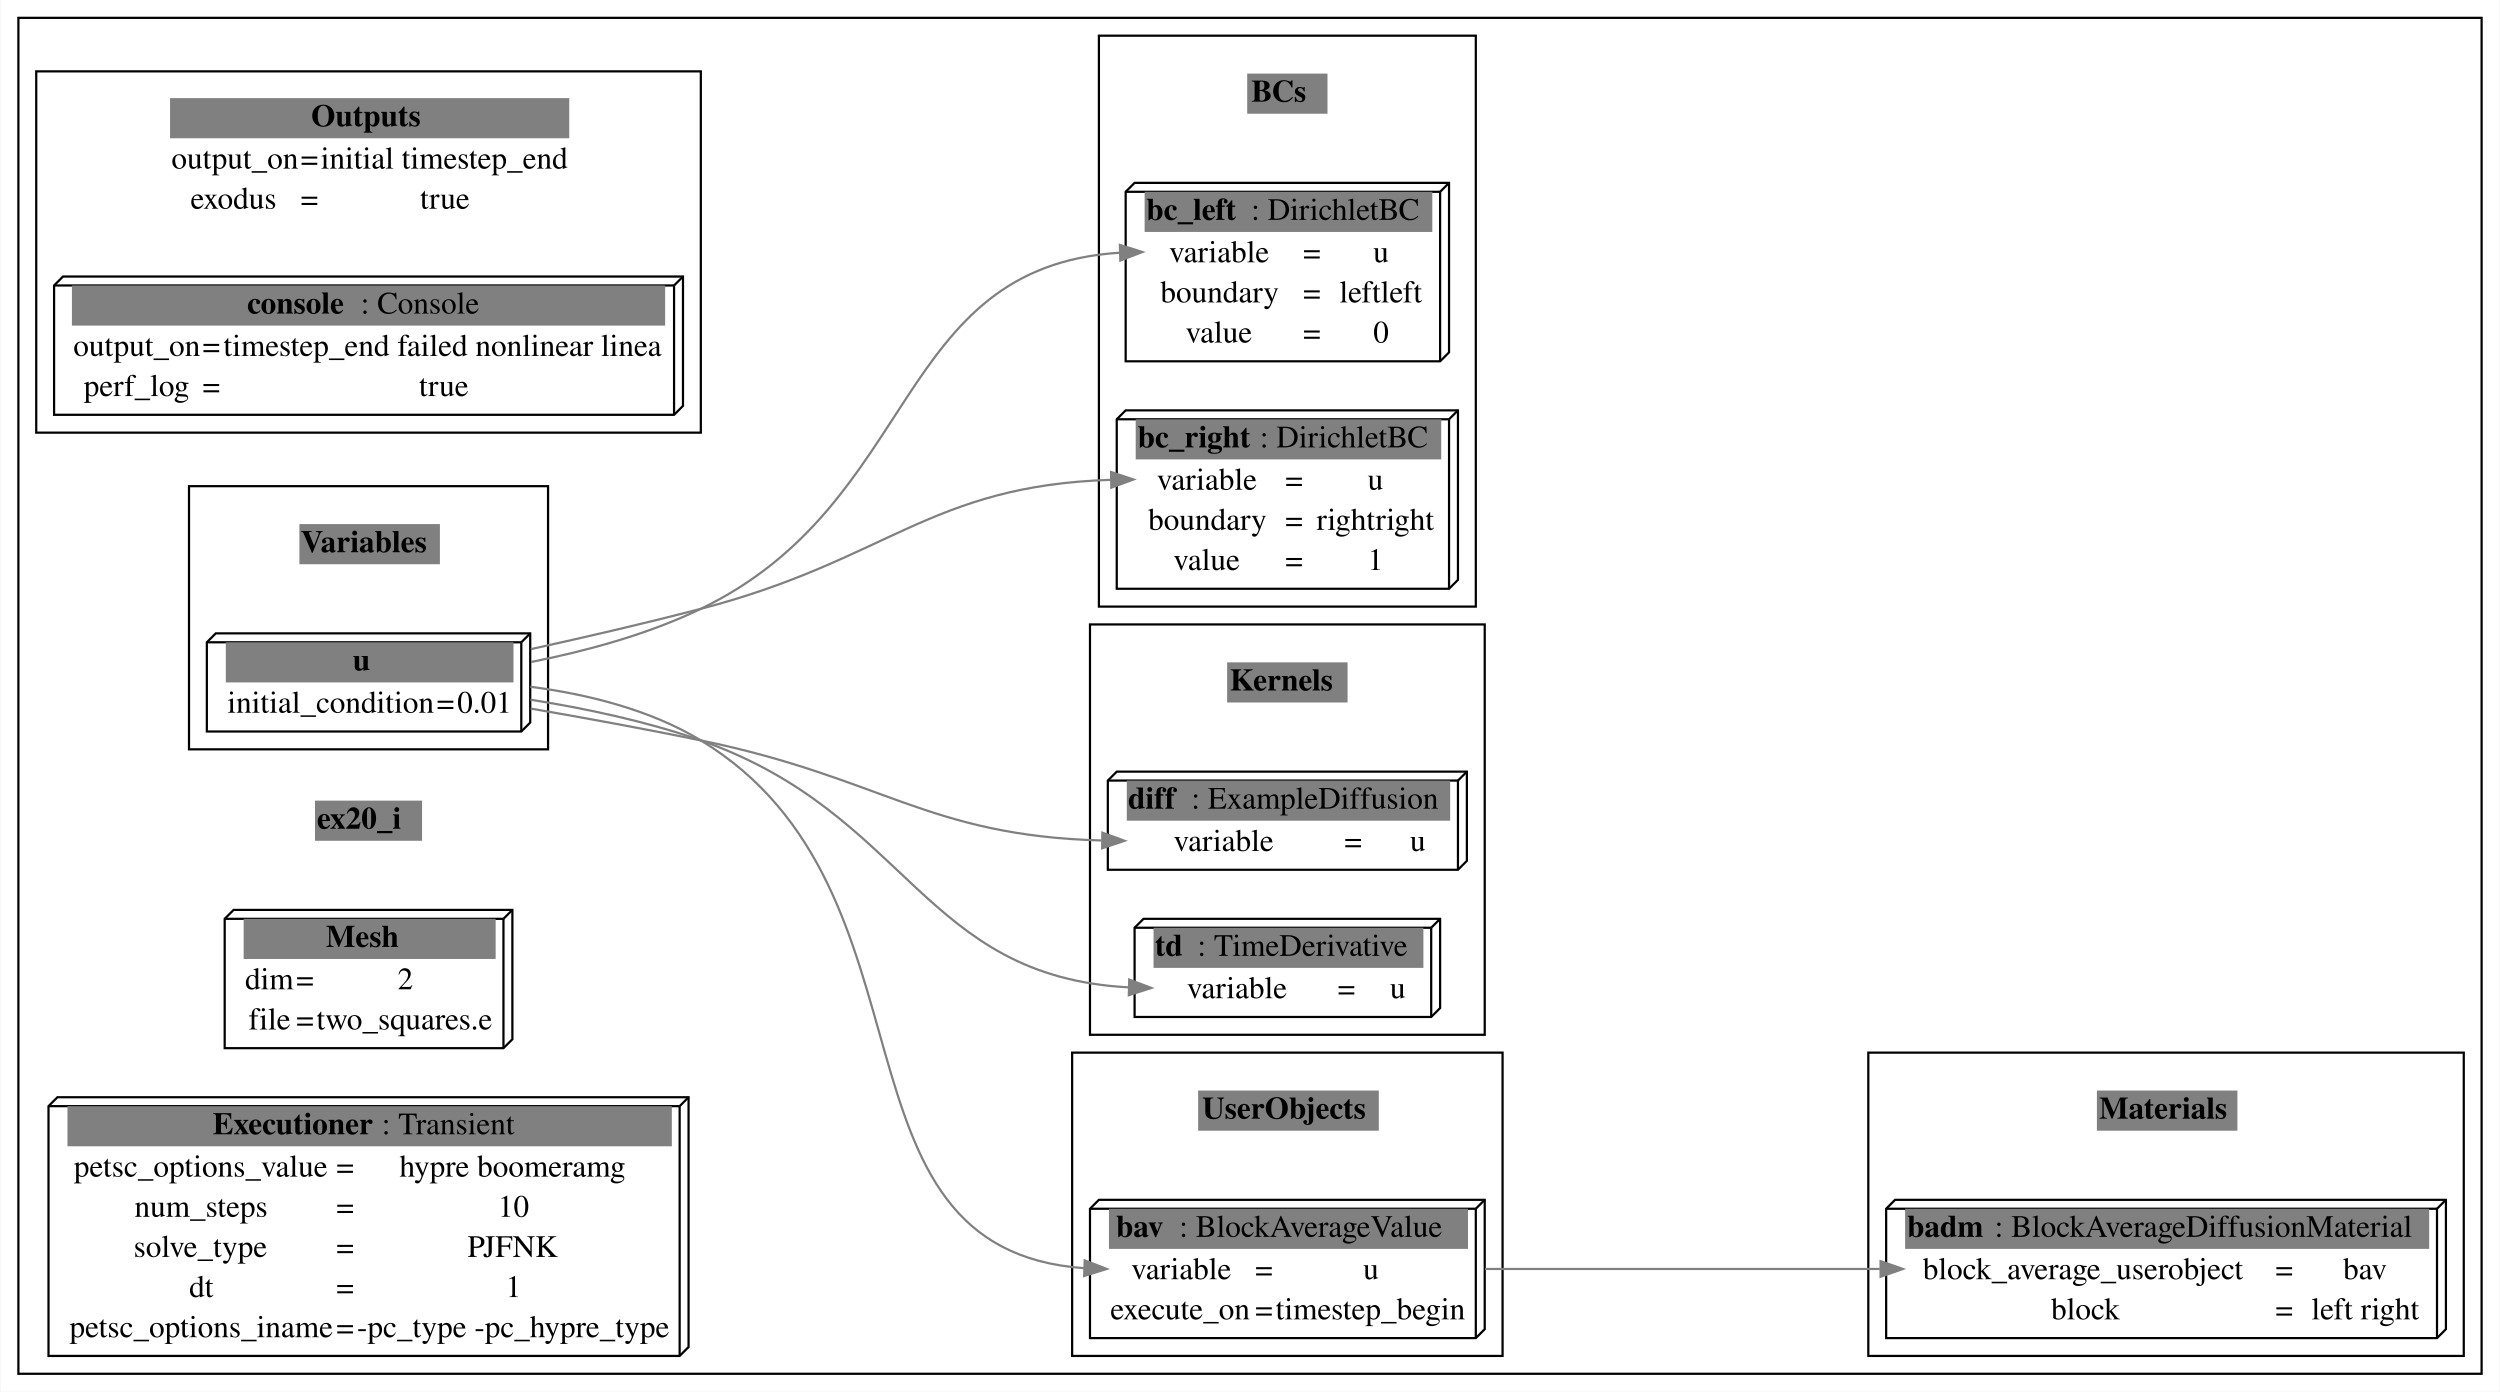
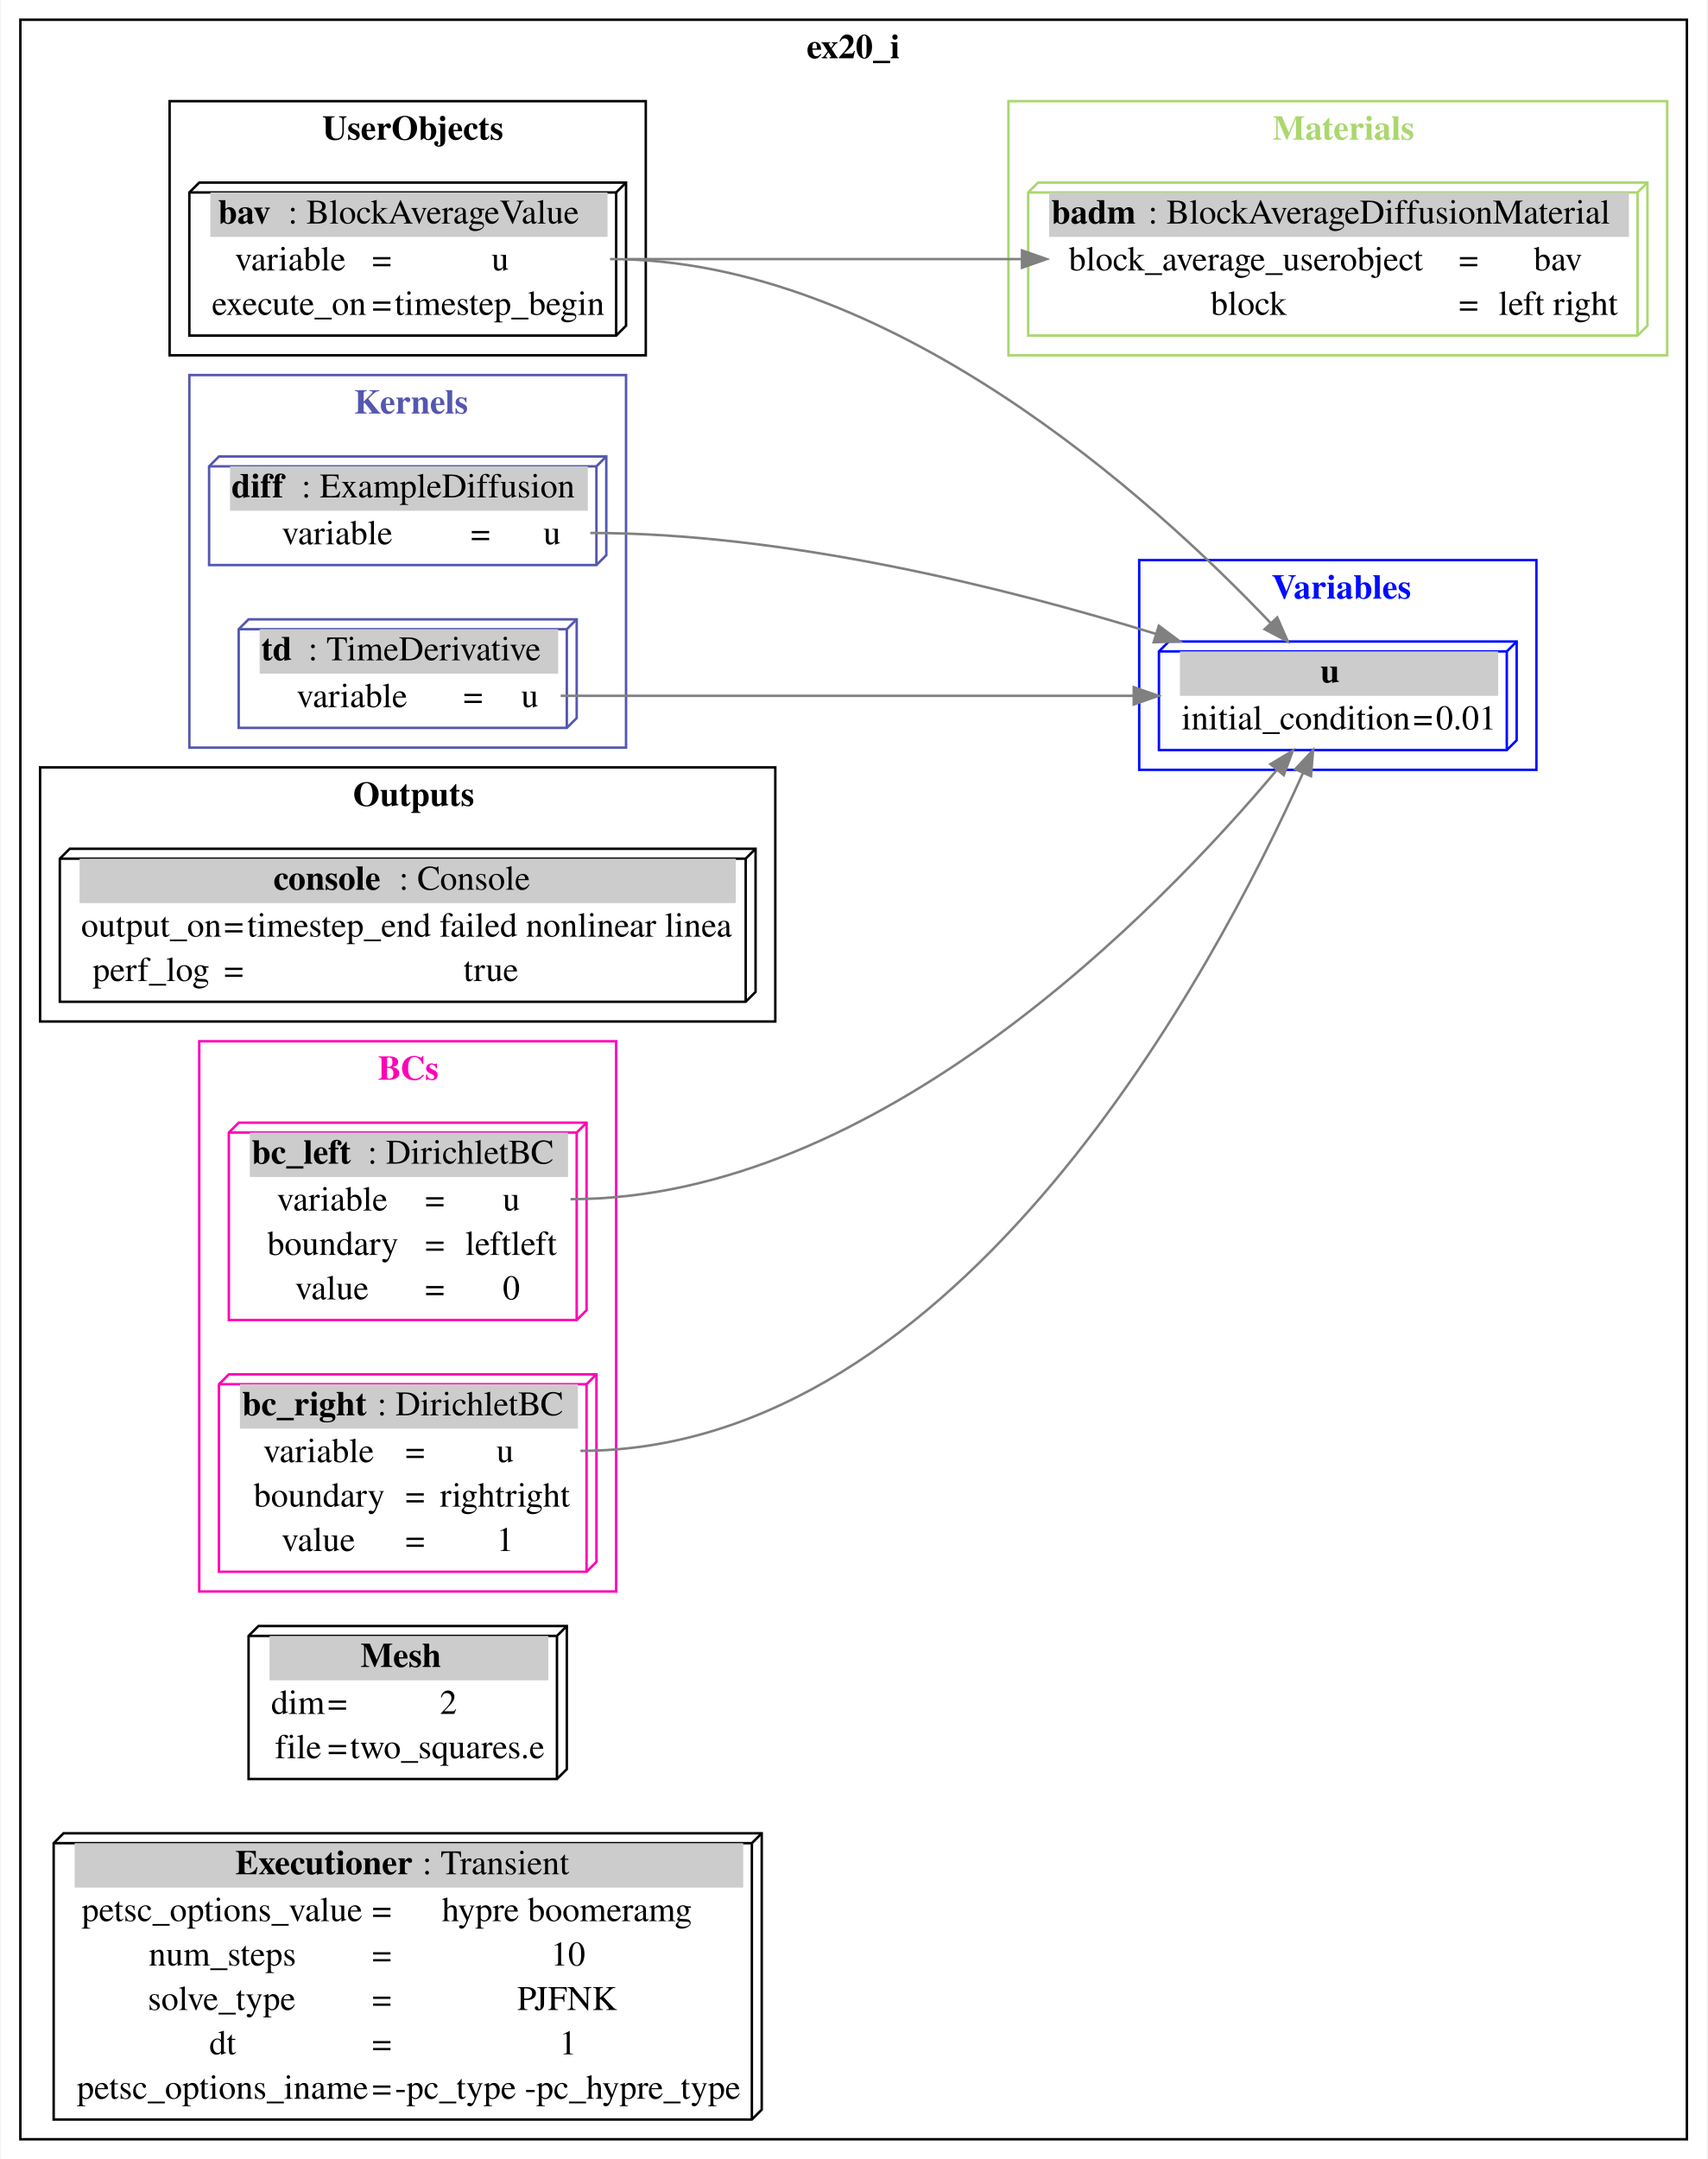
- <svg xmlns="http://www.w3.org/2000/svg" width="1121pt" height="624pt" viewBox="0.00 0.00 1120.50 624.00">
-   <g id="graph0" class="graph" transform="scale(1 1) rotate(0) translate(0 624)">
-     <polygon fill="white" stroke="none" points="0,-0 0,-624 1120.5,-624 1120.5,-0 0,-0" />
+ <svg xmlns="http://www.w3.org/2000/svg" width="692pt" height="875pt" viewBox="0.00 0.00 691.50 875.00">
+   <g id="graph0" class="graph" transform="scale(1 1) rotate(0) translate(0 875)">
+     <polygon fill="white" stroke="none" points="0,-0 0,-875 691.5,-875 691.5,-0 0,-0" />
    <g id="clust1" class="cluster">
-       <polygon fill="none" stroke="black" points="8,-8 8,-616 1112.5,-616 1112.5,-8 8,-8" />
+       <polygon fill="none" stroke="black" points="8,-8 8,-867 683.5,-867 683.5,-8 8,-8" />
+       <text text-anchor="start" x="326.697" y="-851.4" font-family="Times,serif" font-weight="bold" font-size="14.00">ex20_i</text>
    </g>
    <g id="clust2" class="cluster">
-       <polygon fill="none" stroke="black" points="480.5,-16 480.5,-152 673.5,-152 673.5,-16 480.5,-16" />
+       <polygon fill="none" stroke="black" points="68.5,-731 68.5,-834 261.5,-834 261.5,-731 68.5,-731" />
+       <text text-anchor="start" x="130.406" y="-818.4" font-family="Times,serif" font-weight="bold" font-size="14.00">UserObjects</text>
    </g>
    <g id="clust3" class="cluster">
-       <polygon fill="none" stroke="black" points="488.5,-160 488.5,-344 665.5,-344 665.5,-160 488.5,-160" />
+       <polygon fill="none" stroke="#5457b0" points="76.5,-572 76.5,-723 253.5,-723 253.5,-572 76.5,-572" />
+       <text text-anchor="start" x="143.234" y="-707.4" font-family="Times,serif" font-weight="bold" font-size="14.00" fill="#5457b0">Kernels</text>
    </g>
    <g id="clust4" class="cluster">
-       <polygon fill="none" stroke="black" points="16,-430 16,-592 314,-592 314,-430 16,-430" />
+       <polygon fill="none" stroke="black" points="16,-461 16,-564 314,-564 314,-461 16,-461" />
+       <text text-anchor="start" x="142.834" y="-548.4" font-family="Times,serif" font-weight="bold" font-size="14.00">Outputs</text>
+     </g>
+     <g id="clust5" class="cluster">
+       <polygon fill="none" stroke="#000cff" points="461.5,-563 461.5,-648 622.5,-648 622.5,-563 461.5,-563" />
+       <text text-anchor="start" x="515.182" y="-632.4" font-family="Times,serif" font-weight="bold" font-size="14.00" fill="#000cff">Variables</text>
    </g>
    <g id="clust6" class="cluster">
-       <polygon fill="none" stroke="black" points="837.5,-16 837.5,-152 1104.5,-152 1104.5,-16 837.5,-16" />
+       <polygon fill="none" stroke="#aad76e" points="408.5,-731 408.5,-834 675.5,-834 675.5,-731 408.5,-731" />
+       <text text-anchor="start" x="515.567" y="-818.4" font-family="Times,serif" font-weight="bold" font-size="14.00" fill="#aad76e">Materials</text>
    </g>
    <g id="clust7" class="cluster">
-       <polygon fill="none" stroke="black" points="492.5,-352 492.5,-608 661.5,-608 661.5,-352 492.5,-352" />
-     </g>
-     <g id="clust5" class="cluster">
-       <polygon fill="none" stroke="black" points="84.5,-288 84.5,-406 245.5,-406 245.5,-288 84.5,-288" />
+       <polygon fill="none" stroke="#ff00b6" points="80.5,-230 80.5,-453 249.5,-453 249.5,-230 80.5,-230" />
+       <text text-anchor="start" x="152.941" y="-437.4" font-family="Times,serif" font-weight="bold" font-size="14.00" fill="#ff00b6">BCs</text>
    </g>
    <g id="node1" class="node">
-       <polygon fill="gray" stroke="none" points="141,-247 141,-265 189,-265 189,-247 141,-247" />
-       <text text-anchor="start" x="141.867" y="-252.4" font-family="Times,serif" font-weight="bold" font-size="14.00">ex20_i </text>
+       <polygon fill="none" stroke="black" points="253.5,-801 80.5,-801 76.5,-797 76.5,-739 249.5,-739 253.5,-743 253.5,-801" />
+       <polyline fill="none" stroke="black" points="249.5,-797 76.5,-797 " />
+       <polyline fill="none" stroke="black" points="249.5,-797 249.5,-739 " />
+       <polyline fill="none" stroke="black" points="249.5,-797 253.5,-801 " />
+       <polygon fill="#cccccc" stroke="none" points="85,-779 85,-797 246,-797 246,-779 85,-779" />
+       <text text-anchor="start" x="88.147" y="-784.4" font-family="Times,serif" font-weight="bold" font-size="14.00">bav </text>
+       <text text-anchor="start" x="116.522" y="-784.4" font-family="Times,serif" font-size="14.00">: BlockAverageValue</text>
+       <text text-anchor="start" x="94.957" y="-765.4" font-family="Times,serif" font-size="14.00">variable</text>
+       <text text-anchor="start" x="150.553" y="-765.4" font-family="Times,serif" font-size="14.00">=</text>
+       <text text-anchor="start" x="199" y="-765.4" font-family="Times,serif" font-size="14.00">u</text>
+       <text text-anchor="start" x="85.626" y="-747.4" font-family="Times,serif" font-size="14.00">execute_on</text>
+       <text text-anchor="start" x="150.553" y="-747.4" font-family="Times,serif" font-size="14.00">=</text>
+       <text text-anchor="start" x="159.729" y="-747.4" font-family="Times,serif" font-size="14.00">timestep_begin</text>
+     </g>
+     <g id="node5" class="node">
+       <polygon fill="none" stroke="#000cff" points="614.5,-615 473.5,-615 469.5,-611 469.5,-571 610.5,-571 614.5,-575 614.5,-615" />
+       <polyline fill="none" stroke="#000cff" points="610.5,-611 469.5,-611 " />
+       <polyline fill="none" stroke="#000cff" points="610.5,-611 610.5,-571 " />
+       <polyline fill="none" stroke="#000cff" points="610.5,-611 614.5,-615 " />
+       <polygon fill="#cccccc" stroke="none" points="478,-593 478,-611 607,-611 607,-593 478,-593" />
+       <text text-anchor="start" x="534.92" y="-598.4" font-family="Times,serif" font-weight="bold" font-size="14.00">u </text>
+       <text text-anchor="start" x="478.723" y="-579.4" font-family="Times,serif" font-size="14.00">initial_condition</text>
+       <text text-anchor="start" x="572.553" y="-579.4" font-family="Times,serif" font-size="14.00">=</text>
+       <text text-anchor="start" x="581.75" y="-579.4" font-family="Times,serif" font-size="14.00">0.01</text>
+     </g>
+     <g id="edge1" class="edge">
+       <path fill="none" stroke="#808080" d="M247,-770C360.054,-770 467.043,-672.748 514.842,-622.42" />
+       <polygon fill="#808080" stroke="#808080" points="517.452,-624.753 521.728,-615.059 512.34,-619.971 517.452,-624.753" />
+     </g>
+     <g id="node7" class="node">
+       <polygon fill="none" stroke="#aad76e" points="667.5,-801 420.5,-801 416.5,-797 416.5,-739 663.5,-739 667.5,-743 667.5,-801" />
+       <polyline fill="none" stroke="#aad76e" points="663.5,-797 416.5,-797 " />
+       <polyline fill="none" stroke="#aad76e" points="663.5,-797 663.5,-739 " />
+       <polyline fill="none" stroke="#aad76e" points="663.5,-797 667.5,-801 " />
+       <polygon fill="#cccccc" stroke="none" points="425,-779 425,-797 660,-797 660,-779 425,-779" />
+       <text text-anchor="start" x="425.878" y="-784.4" font-family="Times,serif" font-weight="bold" font-size="14.00">badm </text>
+       <text text-anchor="start" x="465.144" y="-784.4" font-family="Times,serif" font-size="14.00">: BlockAverageDiffusionMaterial</text>
+       <text text-anchor="start" x="432.923" y="-765.4" font-family="Times,serif" font-size="14.00">block_average_userobject</text>
+       <text text-anchor="start" x="591.053" y="-765.4" font-family="Times,serif" font-size="14.00">=</text>
+       <text text-anchor="start" x="621.393" y="-765.4" font-family="Times,serif" font-size="14.00">bav</text>
+       <text text-anchor="start" x="490.447" y="-747.4" font-family="Times,serif" font-size="14.00">block</text>
+       <text text-anchor="start" x="591.053" y="-747.4" font-family="Times,serif" font-size="14.00">=</text>
+       <text text-anchor="start" x="607.201" y="-747.4" font-family="Times,serif" font-size="14.00">left right</text>
+     </g>
+     <g id="edge4" class="edge">
+       <path fill="none" stroke="#808080" d="M253.77,-770C300.753,-770 359.925,-770 413.972,-770" />
+       <polygon fill="#808080" stroke="#808080" points="414,-773.5 424,-770 414,-766.5 414,-773.5" />
    </g>
    <g id="node2" class="node">
-       <polygon fill="gray" stroke="none" points="537,-117 537,-135 618,-135 618,-117 537,-117" />
-       <text text-anchor="start" x="538.826" y="-122.4" font-family="Times,serif" font-weight="bold" font-size="14.00">UserObjects </text>
+       <polygon fill="none" stroke="#5457b0" points="245.5,-690 88.5,-690 84.5,-686 84.5,-646 241.5,-646 245.5,-650 245.5,-690" />
+       <polyline fill="none" stroke="#5457b0" points="241.5,-686 84.5,-686 " />
+       <polyline fill="none" stroke="#5457b0" points="241.5,-686 241.5,-646 " />
+       <polyline fill="none" stroke="#5457b0" points="241.5,-686 245.5,-690 " />
+       <polygon fill="#cccccc" stroke="none" points="93,-668 93,-686 238,-686 238,-668 93,-668" />
+       <text text-anchor="start" x="93.58" y="-673.4" font-family="Times,serif" font-weight="bold" font-size="14.00">diff </text>
+       <text text-anchor="start" x="121.952" y="-673.4" font-family="Times,serif" font-size="14.00">: ExampleDiffusion</text>
+       <text text-anchor="start" x="113.957" y="-654.4" font-family="Times,serif" font-size="14.00">variable</text>
+       <text text-anchor="start" x="190.553" y="-654.4" font-family="Times,serif" font-size="14.00">=</text>
+       <text text-anchor="start" x="220" y="-654.4" font-family="Times,serif" font-size="14.00">u</text>
+     </g>
+     <g id="edge2" class="edge">
+       <path fill="none" stroke="#808080" d="M239,-659C318.688,-659 407.534,-636.796 468.105,-618.146" />
+       <polygon fill="#808080" stroke="#808080" points="469.452,-621.392 477.952,-615.069 467.363,-614.711 469.452,-621.392" />
    </g>
    <g id="node3" class="node">
-       <polygon fill="none" stroke="black" points="665.5,-86 492.5,-86 488.5,-82 488.5,-24 661.5,-24 665.5,-28 665.5,-86" />
-       <polyline fill="none" stroke="black" points="661.5,-82 488.5,-82 " />
-       <polyline fill="none" stroke="black" points="661.5,-82 661.5,-24 " />
-       <polyline fill="none" stroke="black" points="661.5,-82 665.5,-86 " />
-       <polygon fill="gray" stroke="none" points="497,-64 497,-82 658,-82 658,-64 497,-64" />
-       <text text-anchor="start" x="500.147" y="-69.4" font-family="Times,serif" font-weight="bold" font-size="14.00">bav </text>
-       <text text-anchor="start" x="528.522" y="-69.4" font-family="Times,serif" font-size="14.00">: BlockAverageValue</text>
-       <text text-anchor="start" x="506.957" y="-50.4" font-family="Times,serif" font-size="14.00">variable</text>
-       <text text-anchor="start" x="562.553" y="-50.4" font-family="Times,serif" font-size="14.00">=</text>
-       <text text-anchor="start" x="611" y="-50.4" font-family="Times,serif" font-size="14.00">u</text>
-       <text text-anchor="start" x="497.625" y="-32.4" font-family="Times,serif" font-size="14.00">execute_on</text>
-       <text text-anchor="start" x="562.553" y="-32.4" font-family="Times,serif" font-size="14.00">=</text>
-       <text text-anchor="start" x="571.729" y="-32.4" font-family="Times,serif" font-size="14.00">timestep_begin</text>
-     </g>
-     <g id="node13" class="node">
-       <polygon fill="none" stroke="black" points="1096.5,-86 849.5,-86 845.5,-82 845.5,-24 1092.5,-24 1096.5,-28 1096.5,-86" />
-       <polyline fill="none" stroke="black" points="1092.5,-82 845.5,-82 " />
-       <polyline fill="none" stroke="black" points="1092.5,-82 1092.5,-24 " />
-       <polyline fill="none" stroke="black" points="1092.5,-82 1096.5,-86 " />
-       <polygon fill="gray" stroke="none" points="854,-64 854,-82 1089,-82 1089,-64 854,-64" />
-       <text text-anchor="start" x="854.878" y="-69.4" font-family="Times,serif" font-weight="bold" font-size="14.00">badm </text>
-       <text text-anchor="start" x="894.144" y="-69.4" font-family="Times,serif" font-size="14.00">: BlockAverageDiffusionMaterial</text>
-       <text text-anchor="start" x="861.923" y="-50.4" font-family="Times,serif" font-size="14.00">block_average_userobject</text>
-       <text text-anchor="start" x="1020.05" y="-50.4" font-family="Times,serif" font-size="14.00">=</text>
-       <text text-anchor="start" x="1050.39" y="-50.4" font-family="Times,serif" font-size="14.00">bav</text>
-       <text text-anchor="start" x="919.447" y="-32.4" font-family="Times,serif" font-size="14.00">block</text>
-       <text text-anchor="start" x="1020.05" y="-32.4" font-family="Times,serif" font-size="14.00">=</text>
-       <text text-anchor="start" x="1036.2" y="-32.4" font-family="Times,serif" font-size="14.00">left right</text>
-     </g>
-     <g id="edge4" class="edge">
-       <path fill="none" stroke="#808080" d="M665.624,-55C716.689,-55 782.655,-55 842.651,-55" />
-       <polygon fill="#808080" stroke="#808080" points="843,-58.5 853,-55 843,-51.5 843,-58.5" />
+       <polygon fill="none" stroke="#5457b0" points="233.5,-624 100.5,-624 96.5,-620 96.5,-580 229.5,-580 233.5,-584 233.5,-624" />
+       <polyline fill="none" stroke="#5457b0" points="229.5,-620 96.5,-620 " />
+       <polyline fill="none" stroke="#5457b0" points="229.5,-620 229.5,-580 " />
+       <polyline fill="none" stroke="#5457b0" points="229.5,-620 233.5,-624 " />
+       <polygon fill="#cccccc" stroke="none" points="105,-602 105,-620 226,-620 226,-602 105,-602" />
+       <text text-anchor="start" x="105.633" y="-607.4" font-family="Times,serif" font-weight="bold" font-size="14.00">td </text>
+       <text text-anchor="start" x="124.684" y="-607.4" font-family="Times,serif" font-size="14.00">: TimeDerivative</text>
+       <text text-anchor="start" x="119.957" y="-588.4" font-family="Times,serif" font-size="14.00">variable</text>
+       <text text-anchor="start" x="187.553" y="-588.4" font-family="Times,serif" font-size="14.00">=</text>
+       <text text-anchor="start" x="211" y="-588.4" font-family="Times,serif" font-size="14.00">u</text>
+     </g>
+     <g id="edge3" class="edge">
+       <path fill="none" stroke="#808080" d="M227,-593C305.75,-593 395.609,-593 458.964,-593" />
+       <polygon fill="#808080" stroke="#808080" points="459.292,-596.5 469.292,-593 459.292,-589.5 459.292,-596.5" />
    </g>
    <g id="node4" class="node">
-       <polygon fill="gray" stroke="none" points="550,-309 550,-327 604,-327 604,-309 550,-309" />
-       <text text-anchor="start" x="551.154" y="-314.4" font-family="Times,serif" font-weight="bold" font-size="14.00">Kernels </text>
-     </g>
-     <g id="node5" class="node">
-       <polygon fill="none" stroke="black" points="657.5,-278 500.5,-278 496.5,-274 496.5,-234 653.5,-234 657.5,-238 657.5,-278" />
-       <polyline fill="none" stroke="black" points="653.5,-274 496.5,-274 " />
-       <polyline fill="none" stroke="black" points="653.5,-274 653.5,-234 " />
-       <polyline fill="none" stroke="black" points="653.5,-274 657.5,-278 " />
-       <polygon fill="gray" stroke="none" points="505,-256 505,-274 650,-274 650,-256 505,-256" />
-       <text text-anchor="start" x="505.58" y="-261.4" font-family="Times,serif" font-weight="bold" font-size="14.00">diff </text>
-       <text text-anchor="start" x="533.952" y="-261.4" font-family="Times,serif" font-size="14.00">: ExampleDiffusion</text>
-       <text text-anchor="start" x="525.957" y="-242.4" font-family="Times,serif" font-size="14.00">variable</text>
-       <text text-anchor="start" x="602.553" y="-242.4" font-family="Times,serif" font-size="14.00">=</text>
-       <text text-anchor="start" x="632" y="-242.4" font-family="Times,serif" font-size="14.00">u</text>
+       <polygon fill="none" stroke="black" points="306,-531 28,-531 24,-527 24,-469 302,-469 306,-473 306,-531" />
+       <polyline fill="none" stroke="black" points="302,-527 24,-527 " />
+       <polyline fill="none" stroke="black" points="302,-527 302,-469 " />
+       <polyline fill="none" stroke="black" points="302,-527 306,-531 " />
+       <polygon fill="#cccccc" stroke="none" points="32,-509 32,-527 298,-527 298,-509 32,-509" />
+       <text text-anchor="start" x="110.569" y="-514.4" font-family="Times,serif" font-weight="bold" font-size="14.00">console </text>
+       <text text-anchor="start" x="161.494" y="-514.4" font-family="Times,serif" font-size="14.00">: Console</text>
+       <text text-anchor="start" x="32.609" y="-495.4" font-family="Times,serif" font-size="14.00">output_on</text>
+       <text text-anchor="start" x="90.553" y="-495.4" font-family="Times,serif" font-size="14.00">=</text>
+       <text text-anchor="start" x="99.948" y="-495.4" font-family="Times,serif" font-size="14.00">timestep_end failed nonlinear linea</text>
+       <text text-anchor="start" x="37.287" y="-477.4" font-family="Times,serif" font-size="14.00">perf_log</text>
+       <text text-anchor="start" x="90.553" y="-477.4" font-family="Times,serif" font-size="14.00">=</text>
+       <text text-anchor="start" x="187.617" y="-477.4" font-family="Times,serif" font-size="14.00">true</text>
    </g>
    <g id="node6" class="node">
-       <polygon fill="none" stroke="black" points="645.5,-212 512.5,-212 508.5,-208 508.5,-168 641.5,-168 645.5,-172 645.5,-212" />
-       <polyline fill="none" stroke="black" points="641.5,-208 508.5,-208 " />
-       <polyline fill="none" stroke="black" points="641.5,-208 641.5,-168 " />
-       <polyline fill="none" stroke="black" points="641.5,-208 645.5,-212 " />
-       <polygon fill="gray" stroke="none" points="517,-190 517,-208 638,-208 638,-190 517,-190" />
-       <text text-anchor="start" x="517.633" y="-195.4" font-family="Times,serif" font-weight="bold" font-size="14.00">td </text>
-       <text text-anchor="start" x="536.684" y="-195.4" font-family="Times,serif" font-size="14.00">: TimeDerivative</text>
-       <text text-anchor="start" x="531.957" y="-176.4" font-family="Times,serif" font-size="14.00">variable</text>
-       <text text-anchor="start" x="599.553" y="-176.4" font-family="Times,serif" font-size="14.00">=</text>
-       <text text-anchor="start" x="623" y="-176.4" font-family="Times,serif" font-size="14.00">u</text>
-     </g>
-     <g id="node7" class="node">
-       <polygon fill="gray" stroke="none" points="76,-562 76,-580 255,-580 255,-562 76,-562" />
-       <text text-anchor="start" x="139.254" y="-567.4" font-family="Times,serif" font-weight="bold" font-size="14.00">Outputs </text>
-       <text text-anchor="start" x="76.609" y="-548.4" font-family="Times,serif" font-size="14.00">output_on</text>
-       <text text-anchor="start" x="134.553" y="-548.4" font-family="Times,serif" font-size="14.00">=</text>
-       <text text-anchor="start" x="143.591" y="-548.4" font-family="Times,serif" font-size="14.00">initial timestep_end</text>
-       <text text-anchor="start" x="85.17" y="-530.4" font-family="Times,serif" font-size="14.00">exodus</text>
-       <text text-anchor="start" x="134.553" y="-530.4" font-family="Times,serif" font-size="14.00">=</text>
-       <text text-anchor="start" x="188.117" y="-530.4" font-family="Times,serif" font-size="14.00">true</text>
-     </g>
-     <g id="node8" class="node">
-       <polygon fill="none" stroke="black" points="306,-500 28,-500 24,-496 24,-438 302,-438 306,-442 306,-500" />
-       <polyline fill="none" stroke="black" points="302,-496 24,-496 " />
-       <polyline fill="none" stroke="black" points="302,-496 302,-438 " />
-       <polyline fill="none" stroke="black" points="302,-496 306,-500 " />
-       <polygon fill="gray" stroke="none" points="32,-478 32,-496 298,-496 298,-478 32,-478" />
-       <text text-anchor="start" x="110.569" y="-483.4" font-family="Times,serif" font-weight="bold" font-size="14.00">console </text>
-       <text text-anchor="start" x="161.494" y="-483.4" font-family="Times,serif" font-size="14.00">: Console</text>
-       <text text-anchor="start" x="32.609" y="-464.4" font-family="Times,serif" font-size="14.00">output_on</text>
-       <text text-anchor="start" x="90.553" y="-464.4" font-family="Times,serif" font-size="14.00">=</text>
-       <text text-anchor="start" x="99.948" y="-464.4" font-family="Times,serif" font-size="14.00">timestep_end failed nonlinear linea</text>
-       <text text-anchor="start" x="37.287" y="-446.4" font-family="Times,serif" font-size="14.00">perf_log</text>
-       <text text-anchor="start" x="90.553" y="-446.4" font-family="Times,serif" font-size="14.00">=</text>
-       <text text-anchor="start" x="187.617" y="-446.4" font-family="Times,serif" font-size="14.00">true</text>
-     </g>
-     <g id="node9" class="node">
-       <polygon fill="gray" stroke="none" points="134,-371 134,-389 197,-389 197,-371 134,-371" />
-       <text text-anchor="start" x="134.601" y="-376.4" font-family="Times,serif" font-weight="bold" font-size="14.00">Variables </text>
-     </g>
-     <g id="node10" class="node">
-       <polygon fill="none" stroke="black" points="237.5,-340 96.5,-340 92.5,-336 92.5,-296 233.5,-296 237.5,-300 237.5,-340" />
-       <polyline fill="none" stroke="black" points="233.5,-336 92.5,-336 " />
-       <polyline fill="none" stroke="black" points="233.5,-336 233.5,-296 " />
-       <polyline fill="none" stroke="black" points="233.5,-336 237.5,-340 " />
-       <polygon fill="gray" stroke="none" points="101,-318 101,-336 230,-336 230,-318 101,-318" />
-       <text text-anchor="start" x="157.92" y="-323.4" font-family="Times,serif" font-weight="bold" font-size="14.00">u </text>
-       <text text-anchor="start" x="101.723" y="-304.4" font-family="Times,serif" font-size="14.00">initial_condition</text>
-       <text text-anchor="start" x="195.553" y="-304.4" font-family="Times,serif" font-size="14.00">=</text>
-       <text text-anchor="start" x="204.75" y="-304.4" font-family="Times,serif" font-size="14.00">0.01</text>
-     </g>
-     <g id="edge1" class="edge">
-       <path fill="none" stroke="#808080" d="M237.532,-316.068C263.126,-312.722 291.244,-305.793 314,-292 424.58,-224.975 366.463,-63.799 485.899,-55.346" />
-       <polygon fill="#808080" stroke="#808080" points="486.126,-58.84 496,-55 485.886,-51.844 486.126,-58.84" />
-     </g>
-     <g id="edge2" class="edge">
-       <path fill="none" stroke="#808080" d="M237.675,-306.28C261.965,-302.077 289.215,-297.107 314,-292 395.508,-275.203 415.612,-249.238 493.659,-247.136" />
-       <polygon fill="#808080" stroke="#808080" points="494.047,-250.631 504,-247 493.955,-243.632 494.047,-250.631" />
-     </g>
-     <g id="edge3" class="edge">
-       <path fill="none" stroke="#808080" d="M237.602,-310.266C262.261,-306.339 289.759,-300.525 314,-292 407.334,-259.175 413.251,-186.214 505.837,-181.265" />
-       <polygon fill="#808080" stroke="#808080" points="506.095,-184.76 516,-181 505.912,-177.762 506.095,-184.76" />
-     </g>
-     <g id="node16" class="node">
-       <polygon fill="none" stroke="black" points="649.5,-542 508.5,-542 504.5,-538 504.5,-462 645.5,-462 649.5,-466 649.5,-542" />
-       <polyline fill="none" stroke="black" points="645.5,-538 504.5,-538 " />
-       <polyline fill="none" stroke="black" points="645.5,-538 645.5,-462 " />
-       <polyline fill="none" stroke="black" points="645.5,-538 649.5,-542 " />
-       <polygon fill="gray" stroke="none" points="513,-520 513,-538 642,-538 642,-520 513,-520" />
-       <text text-anchor="start" x="513.743" y="-525.4" font-family="Times,serif" font-weight="bold" font-size="14.00">bc_left </text>
-       <text text-anchor="start" x="560.774" y="-525.4" font-family="Times,serif" font-size="14.00">: DirichletBC</text>
-       <text text-anchor="start" x="523.957" y="-506.4" font-family="Times,serif" font-size="14.00">variable</text>
-       <text text-anchor="start" x="584.053" y="-506.4" font-family="Times,serif" font-size="14.00">=</text>
-       <text text-anchor="start" x="615.5" y="-506.4" font-family="Times,serif" font-size="14.00">u</text>
-       <text text-anchor="start" x="520.062" y="-488.4" font-family="Times,serif" font-size="14.00">boundary</text>
-       <text text-anchor="start" x="584.053" y="-488.4" font-family="Times,serif" font-size="14.00">=</text>
-       <text text-anchor="start" x="600.344" y="-488.4" font-family="Times,serif" font-size="14.00">leftleft</text>
-       <text text-anchor="start" x="531.34" y="-470.4" font-family="Times,serif" font-size="14.00">value</text>
-       <text text-anchor="start" x="584.053" y="-470.4" font-family="Times,serif" font-size="14.00">=</text>
-       <text text-anchor="start" x="615.5" y="-470.4" font-family="Times,serif" font-size="14.00">0</text>
-     </g>
-     <g id="edge5" class="edge">
-       <path fill="none" stroke="#808080" d="M237.856,-327.159C262.798,-332.099 290.408,-339.618 314,-351 412.716,-398.627 399.808,-504.133 501.767,-510.681" />
-       <polygon fill="#808080" stroke="#808080" points="501.896,-514.186 512,-511 502.114,-507.19 501.896,-514.186" />
-     </g>
-     <g id="node17" class="node">
-       <polygon fill="none" stroke="black" points="653.5,-440 504.5,-440 500.5,-436 500.5,-360 649.5,-360 653.5,-364 653.5,-440" />
-       <polyline fill="none" stroke="black" points="649.5,-436 500.5,-436 " />
-       <polyline fill="none" stroke="black" points="649.5,-436 649.5,-360 " />
-       <polyline fill="none" stroke="black" points="649.5,-436 653.5,-440 " />
-       <polygon fill="gray" stroke="none" points="509,-418 509,-436 646,-436 646,-418 509,-418" />
-       <text text-anchor="start" x="509.85" y="-423.4" font-family="Times,serif" font-weight="bold" font-size="14.00">bc_right </text>
-       <text text-anchor="start" x="564.667" y="-423.4" font-family="Times,serif" font-size="14.00">: DirichletBC</text>
-       <text text-anchor="start" x="518.457" y="-404.4" font-family="Times,serif" font-size="14.00">variable</text>
-       <text text-anchor="start" x="576.053" y="-404.4" font-family="Times,serif" font-size="14.00">=</text>
-       <text text-anchor="start" x="613" y="-404.4" font-family="Times,serif" font-size="14.00">u</text>
-       <text text-anchor="start" x="514.562" y="-386.4" font-family="Times,serif" font-size="14.00">boundary</text>
-       <text text-anchor="start" x="576.053" y="-386.4" font-family="Times,serif" font-size="14.00">=</text>
-       <text text-anchor="start" x="590.058" y="-386.4" font-family="Times,serif" font-size="14.00">rightright</text>
-       <text text-anchor="start" x="525.84" y="-368.4" font-family="Times,serif" font-size="14.00">value</text>
-       <text text-anchor="start" x="576.053" y="-368.4" font-family="Times,serif" font-size="14.00">=</text>
-       <text text-anchor="start" x="613" y="-368.4" font-family="Times,serif" font-size="14.00">1</text>
-     </g>
-     <g id="edge6" class="edge">
-       <path fill="none" stroke="#808080" d="M237.761,-332.924C262.057,-338.263 289.29,-344.56 314,-351 397.683,-372.809 416.578,-406.261 497.78,-408.841" />
-       <polygon fill="#808080" stroke="#808080" points="497.947,-412.344 508,-409 498.056,-405.345 497.947,-412.344" />
-     </g>
-     <g id="node11" class="node">
      <polygon fill="none" stroke="black" points="229.5,-216 104.5,-216 100.5,-212 100.5,-154 225.5,-154 229.5,-158 229.5,-216" />
      <polyline fill="none" stroke="black" points="225.5,-212 100.5,-212 " />
      <polyline fill="none" stroke="black" points="225.5,-212 225.5,-154 " />
      <polyline fill="none" stroke="black" points="225.5,-212 229.5,-216 " />
-       <polygon fill="gray" stroke="none" points="109,-194 109,-212 222,-212 222,-194 109,-194" />
+       <polygon fill="#cccccc" stroke="none" points="109,-194 109,-212 222,-212 222,-194 109,-194" />
      <text text-anchor="start" x="145.868" y="-199.4" font-family="Times,serif" font-weight="bold" font-size="14.00">Mesh </text>
      <text text-anchor="start" x="109.609" y="-180.4" font-family="Times,serif" font-size="14.00">dim</text>
      <text text-anchor="start" x="132.553" y="-180.4" font-family="Times,serif" font-size="14.00">=</text>
      <text text-anchor="start" x="178" y="-180.4" font-family="Times,serif" font-size="14.00">2</text>
      <text text-anchor="start" x="111.172" y="-162.4" font-family="Times,serif" font-size="14.00">file</text>
      <text text-anchor="start" x="132.553" y="-162.4" font-family="Times,serif" font-size="14.00">=</text>
      <text text-anchor="start" x="141.655" y="-162.4" font-family="Times,serif" font-size="14.00">two_squares.e</text>
    </g>
-     <g id="node12" class="node">
-       <polygon fill="gray" stroke="none" points="940,-117 940,-135 1003,-135 1003,-117 940,-117" />
-       <text text-anchor="start" x="940.987" y="-122.4" font-family="Times,serif" font-weight="bold" font-size="14.00">Materials </text>
-     </g>
-     <g id="node14" class="node">
+     <g id="node8" class="node">
      <polygon fill="none" stroke="black" points="308.5,-132 25.5,-132 21.5,-128 21.5,-16 304.5,-16 308.5,-20 308.5,-132" />
      <polyline fill="none" stroke="black" points="304.5,-128 21.5,-128 " />
      <polyline fill="none" stroke="black" points="304.5,-128 304.5,-16 " />
      <polyline fill="none" stroke="black" points="304.5,-128 308.5,-132 " />
-       <polygon fill="gray" stroke="none" points="30,-110 30,-128 301,-128 301,-110 30,-110" />
+       <polygon fill="#cccccc" stroke="none" points="30,-110 30,-128 301,-128 301,-110 30,-110" />
      <text text-anchor="start" x="95.141" y="-115.4" font-family="Times,serif" font-weight="bold" font-size="14.00">Executioner </text>
      <text text-anchor="start" x="170.94" y="-115.4" font-family="Times,serif" font-size="14.00">: Transient</text>
      <text text-anchor="start" x="32.845" y="-96.4" font-family="Times,serif" font-size="14.00">petsc_options_value</text>
      <text text-anchor="start" x="150.553" y="-96.4" font-family="Times,serif" font-size="14.00">=</text>
      <text text-anchor="start" x="178.877" y="-96.4" font-family="Times,serif" font-size="14.00">hypre boomeramg</text>
      <text text-anchor="start" x="60.057" y="-78.4" font-family="Times,serif" font-size="14.00">num_steps</text>
      <text text-anchor="start" x="150.553" y="-78.4" font-family="Times,serif" font-size="14.00">=</text>
      <text text-anchor="start" x="223" y="-78.4" font-family="Times,serif" font-size="14.00">10</text>
      <text text-anchor="start" x="59.672" y="-60.4" font-family="Times,serif" font-size="14.00">solve_type</text>
      <text text-anchor="start" x="150.553" y="-60.4" font-family="Times,serif" font-size="14.00">=</text>
      <text text-anchor="start" x="209.388" y="-60.4" font-family="Times,serif" font-size="14.00">PJFNK</text>
      <text text-anchor="start" x="84.555" y="-42.4" font-family="Times,serif" font-size="14.00">dt</text>
      <text text-anchor="start" x="150.553" y="-42.4" font-family="Times,serif" font-size="14.00">=</text>
      <text text-anchor="start" x="226.5" y="-42.4" font-family="Times,serif" font-size="14.00">1</text>
      <text text-anchor="start" x="30.9" y="-24.4" font-family="Times,serif" font-size="14.00">petsc_options_iname</text>
      <text text-anchor="start" x="150.553" y="-24.4" font-family="Times,serif" font-size="14.00">=</text>
      <text text-anchor="start" x="159.832" y="-24.4" font-family="Times,serif" font-size="14.00">-pc_type -pc_hypre_type</text>
    </g>
-     <g id="node15" class="node">
-       <polygon fill="gray" stroke="none" points="559,-573 559,-591 595,-591 595,-573 559,-573" />
-       <text text-anchor="start" x="560.861" y="-578.4" font-family="Times,serif" font-weight="bold" font-size="14.00">BCs </text>
+     <g id="node9" class="node">
+       <polygon fill="none" stroke="#ff00b6" points="237.5,-420 96.5,-420 92.5,-416 92.5,-340 233.5,-340 237.5,-344 237.5,-420" />
+       <polyline fill="none" stroke="#ff00b6" points="233.5,-416 92.5,-416 " />
+       <polyline fill="none" stroke="#ff00b6" points="233.5,-416 233.5,-340 " />
+       <polyline fill="none" stroke="#ff00b6" points="233.5,-416 237.5,-420 " />
+       <polygon fill="#cccccc" stroke="none" points="101,-398 101,-416 230,-416 230,-398 101,-398" />
+       <text text-anchor="start" x="101.743" y="-403.4" font-family="Times,serif" font-weight="bold" font-size="14.00">bc_left </text>
+       <text text-anchor="start" x="148.774" y="-403.4" font-family="Times,serif" font-size="14.00">: DirichletBC</text>
+       <text text-anchor="start" x="111.957" y="-384.4" font-family="Times,serif" font-size="14.00">variable</text>
+       <text text-anchor="start" x="172.053" y="-384.4" font-family="Times,serif" font-size="14.00">=</text>
+       <text text-anchor="start" x="203.5" y="-384.4" font-family="Times,serif" font-size="14.00">u</text>
+       <text text-anchor="start" x="108.062" y="-366.4" font-family="Times,serif" font-size="14.00">boundary</text>
+       <text text-anchor="start" x="172.053" y="-366.4" font-family="Times,serif" font-size="14.00">=</text>
+       <text text-anchor="start" x="188.344" y="-366.4" font-family="Times,serif" font-size="14.00">leftleft</text>
+       <text text-anchor="start" x="119.34" y="-348.4" font-family="Times,serif" font-size="14.00">value</text>
+       <text text-anchor="start" x="172.053" y="-348.4" font-family="Times,serif" font-size="14.00">=</text>
+       <text text-anchor="start" x="203.5" y="-348.4" font-family="Times,serif" font-size="14.00">0</text>
+     </g>
+     <g id="edge5" class="edge">
+       <path fill="none" stroke="#808080" d="M231,-389C355.964,-389 469.522,-506.106 517.223,-562.865" />
+       <polygon fill="#808080" stroke="#808080" points="514.703,-565.31 523.777,-570.78 520.095,-560.845 514.703,-565.31" />
+     </g>
+     <g id="node10" class="node">
+       <polygon fill="none" stroke="#ff00b6" points="241.5,-318 92.5,-318 88.5,-314 88.5,-238 237.5,-238 241.5,-242 241.5,-318" />
+       <polyline fill="none" stroke="#ff00b6" points="237.5,-314 88.5,-314 " />
+       <polyline fill="none" stroke="#ff00b6" points="237.5,-314 237.5,-238 " />
+       <polyline fill="none" stroke="#ff00b6" points="237.5,-314 241.5,-318 " />
+       <polygon fill="#cccccc" stroke="none" points="97,-296 97,-314 234,-314 234,-296 97,-296" />
+       <text text-anchor="start" x="97.85" y="-301.4" font-family="Times,serif" font-weight="bold" font-size="14.00">bc_right </text>
+       <text text-anchor="start" x="152.667" y="-301.4" font-family="Times,serif" font-size="14.00">: DirichletBC</text>
+       <text text-anchor="start" x="106.457" y="-282.4" font-family="Times,serif" font-size="14.00">variable</text>
+       <text text-anchor="start" x="164.053" y="-282.4" font-family="Times,serif" font-size="14.00">=</text>
+       <text text-anchor="start" x="201" y="-282.4" font-family="Times,serif" font-size="14.00">u</text>
+       <text text-anchor="start" x="102.562" y="-264.4" font-family="Times,serif" font-size="14.00">boundary</text>
+       <text text-anchor="start" x="164.053" y="-264.4" font-family="Times,serif" font-size="14.00">=</text>
+       <text text-anchor="start" x="178.058" y="-264.4" font-family="Times,serif" font-size="14.00">rightright</text>
+       <text text-anchor="start" x="113.84" y="-246.4" font-family="Times,serif" font-size="14.00">value</text>
+       <text text-anchor="start" x="164.053" y="-246.4" font-family="Times,serif" font-size="14.00">=</text>
+       <text text-anchor="start" x="201" y="-246.4" font-family="Times,serif" font-size="14.00">1</text>
+     </g>
+     <g id="edge6" class="edge">
+       <path fill="none" stroke="#808080" d="M235,-287C389.184,-287 492.814,-483.649 527.857,-561.659" />
+       <polygon fill="#808080" stroke="#808080" points="524.737,-563.257 531.976,-570.993 531.141,-560.431 524.737,-563.257" />
    </g>
  </g>
</svg>
